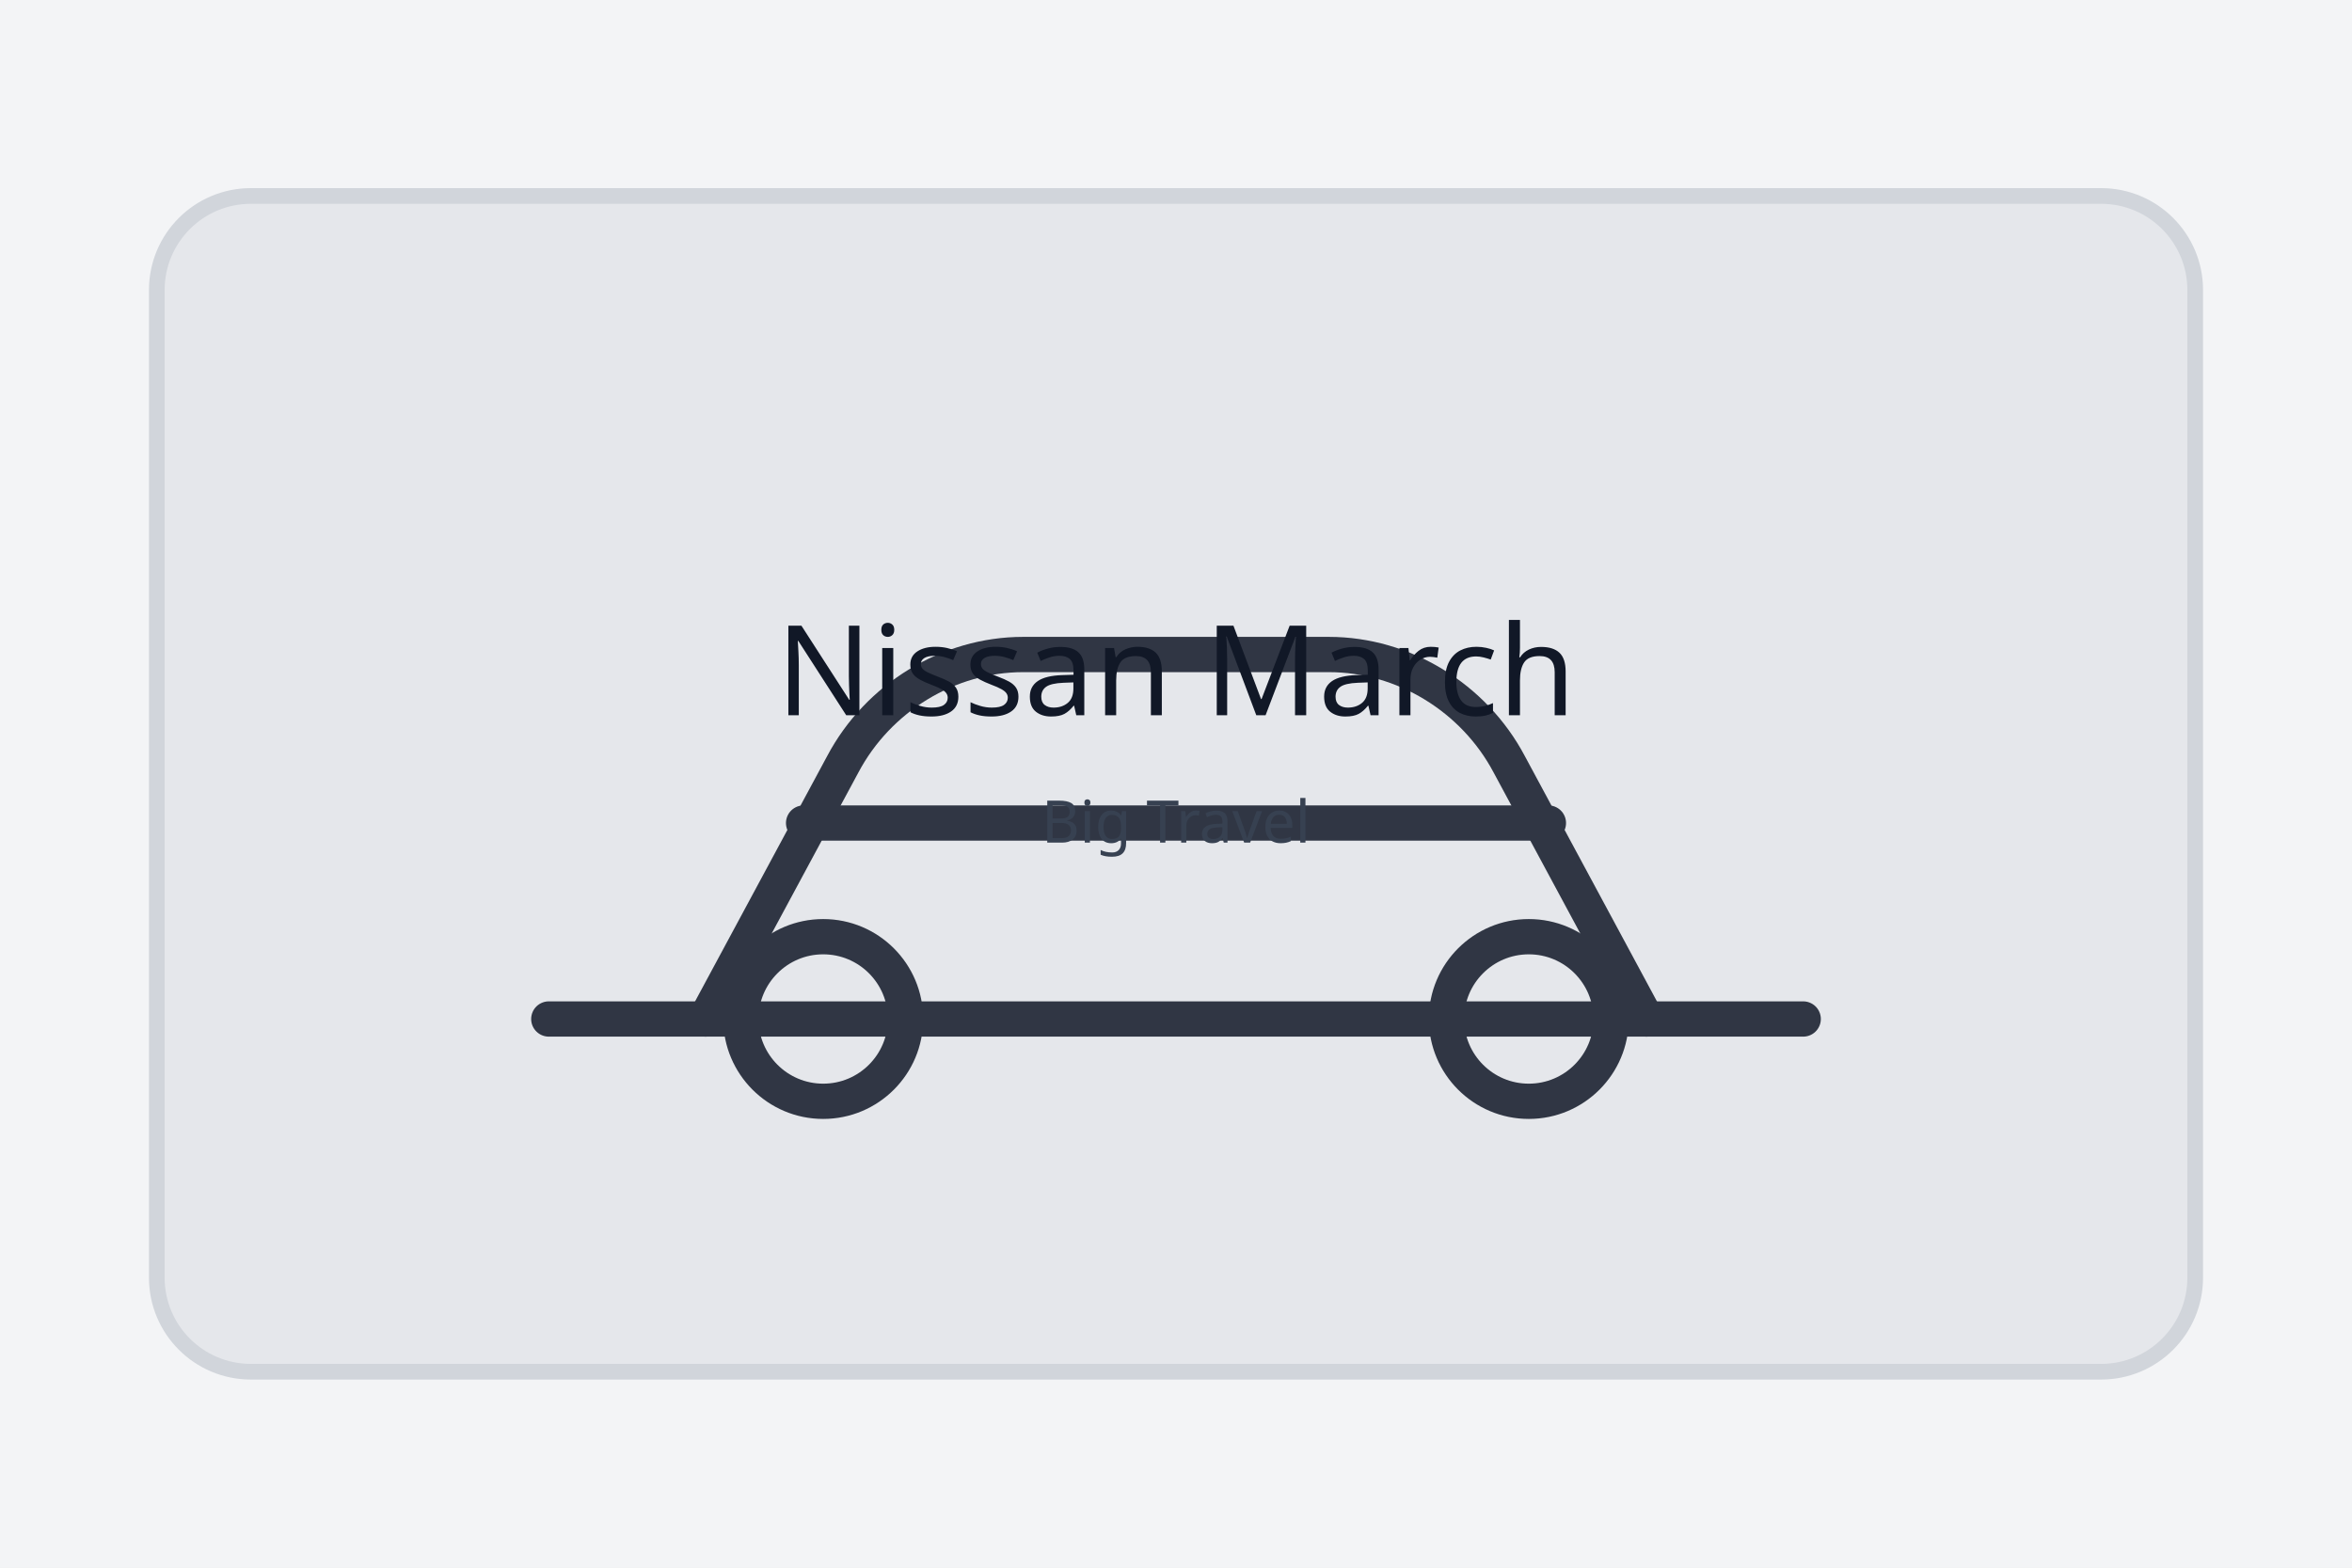
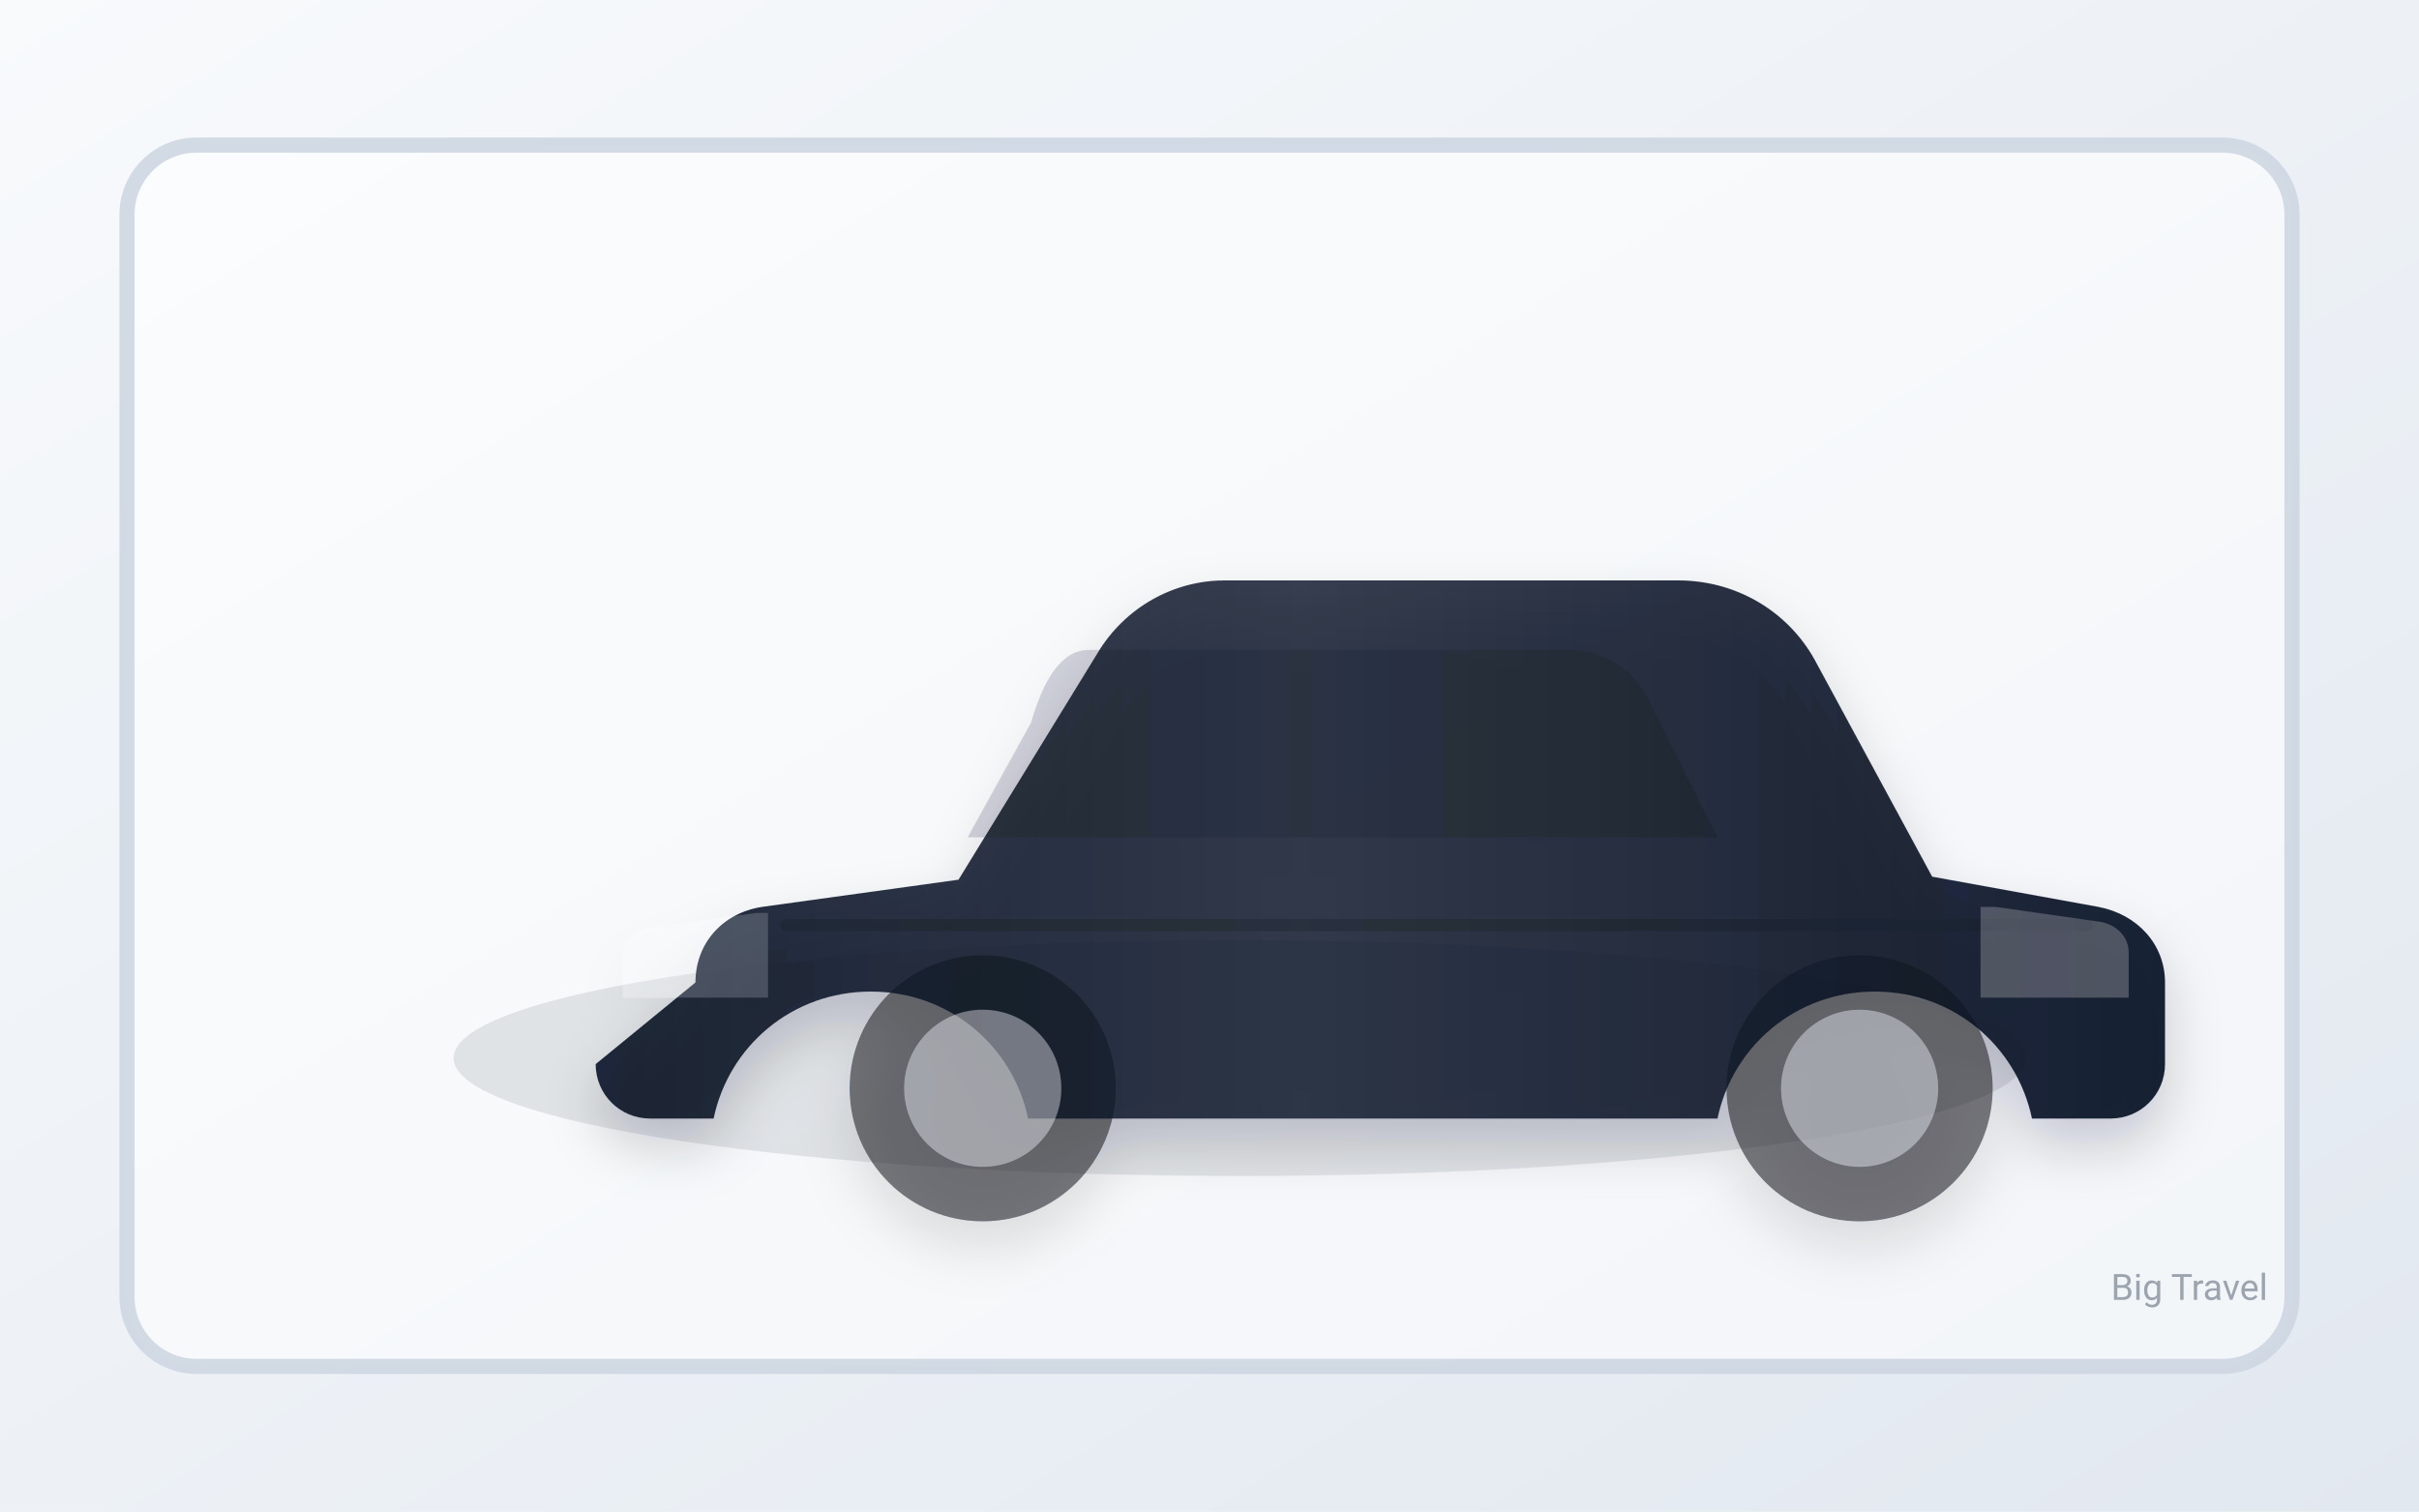
- <svg xmlns="http://www.w3.org/2000/svg" width="1200" height="800" viewBox="0 0 1200 800">
-   <rect width="1200" height="800" fill="#f3f4f6" />
-   <rect x="80" y="100" width="1040" height="600" rx="48" fill="#e5e7eb" stroke="#d1d5db" stroke-width="8" />
-   <g fill="none" stroke="#111827" stroke-width="18" stroke-linecap="round" stroke-linejoin="round" opacity="0.85">
-     <path d="M280 520h640" />
-     <path d="M360 520l70-130c18-34 54-56 92-56h156c38 0 74 22 92 56l70 130" />
-     <path d="M410 420h380" />
-     <circle cx="420" cy="520" r="42" />
-     <circle cx="780" cy="520" r="42" />
+ <svg xmlns="http://www.w3.org/2000/svg" width="1600" height="1000" viewBox="0 0 1600 1000">
+   <defs>
+     <linearGradient id="bg" x1="0" y1="0" x2="1" y2="1">
+       <stop offset="0%" stop-color="#f8fafc" />
+       <stop offset="100%" stop-color="#e2e8f0" />
+     </linearGradient>
+     <filter id="shadow" x="-20%" y="-20%" width="140%" height="140%">
+       <feDropShadow dx="0" dy="18" stdDeviation="18" flood-color="#0b1220" flood-opacity="0.20" />
+     </filter>
+     <linearGradient id="paint" x1="0" y1="0" x2="1" y2="0">
+       <stop offset="0%" stop-color="#0f172a" stop-opacity="0.92" />
+       <stop offset="45%" stop-color="#0f172a" stop-opacity="0.82" />
+       <stop offset="100%" stop-color="#0f172a" stop-opacity="0.95" />
+     </linearGradient>
+   </defs>
+   <rect width="1600" height="1000" fill="url(#bg)" />
+   <rect x="84" y="96" width="1432" height="808" rx="46" fill="#ffffff" fill-opacity="0.55" stroke="#cbd5e1" stroke-opacity="0.85" stroke-width="10" />
+   <ellipse cx="820" cy="700" rx="520" ry="78" fill="#0f172a" opacity="0.10" />
+   <g filter="url(#shadow)">
+     <path d="M460 650c0-26 18-46 44-50l130-18 92-150c18-30 50-48 84-48h300c38 0 72 20 90 52l78 144 110 20c26 5 44 25 44 50v54c0 20-16 36-36 36h-52c-10-48-52-84-104-84s-94 36-104 84H680c-10-48-52-84-104-84s-94 36-104 84h-42c-20 0-36-16-36-36z" fill="url(#paint)" />
+     <path d="M720 430h318c22 0 42 12 52 32l46 92H640l42-76c8-28 20-48 38-48z" fill="#0b1220" opacity="0.16" />
+     <path d="M520 612h860" stroke="#0b1220" stroke-opacity="0.20" stroke-width="8" stroke-linecap="round" />
+     <path d="M1320 600l70 10c10 2 18 10 18 20v30h-98v-60z" fill="#ffffff" opacity="0.22" />
+     <path d="M500 604l-70 10c-10 2-18 10-18 20v26h96v-56z" fill="#ffffff" opacity="0.18" />
+     <g>
+       <circle cx="650" cy="720" r="88" fill="#0b1220" opacity="0.55" />
+       <circle cx="650" cy="720" r="52" fill="#ffffff" opacity="0.40" />
+       <circle cx="1230" cy="720" r="88" fill="#0b1220" opacity="0.55" />
+       <circle cx="1230" cy="720" r="52" fill="#ffffff" opacity="0.40" />
+     </g>
  </g>
-   <text x="600" y="365" font-family="sans-serif" font-size="64" fill="#111827" text-anchor="middle">Nissan March</text>
-   <text x="600" y="430" font-family="sans-serif" font-size="30" fill="#374151" text-anchor="middle">Big Travel</text>
+   <text x="1500" y="860" font-family="system-ui, -apple-system, Segoe UI, Roboto, sans-serif" font-size="24" fill="#334155" text-anchor="end" opacity="0.45">Big Travel</text>
</svg>
